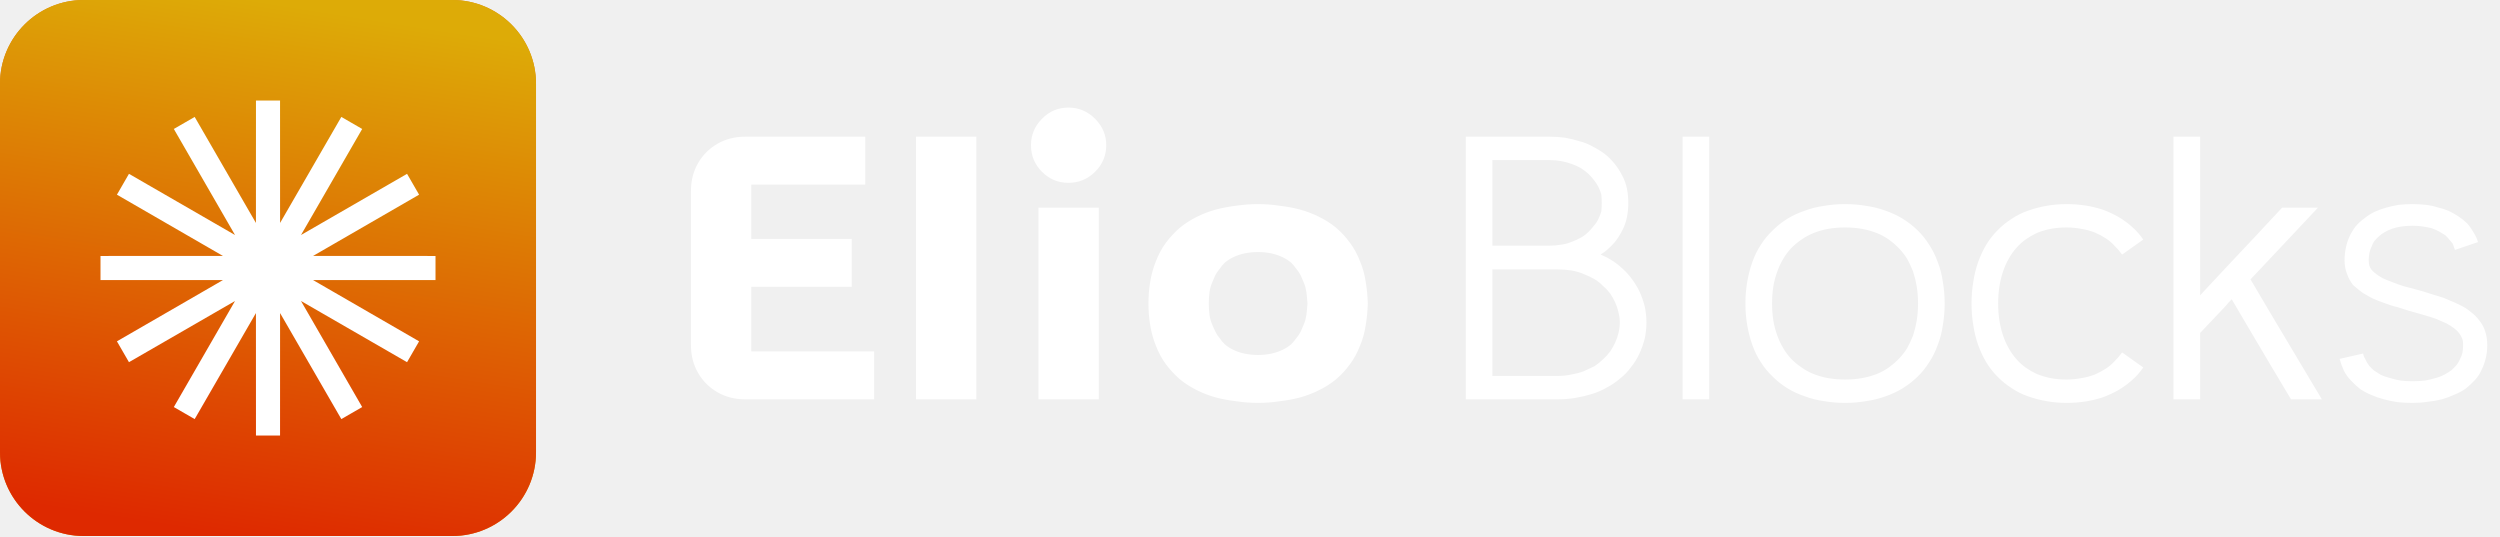
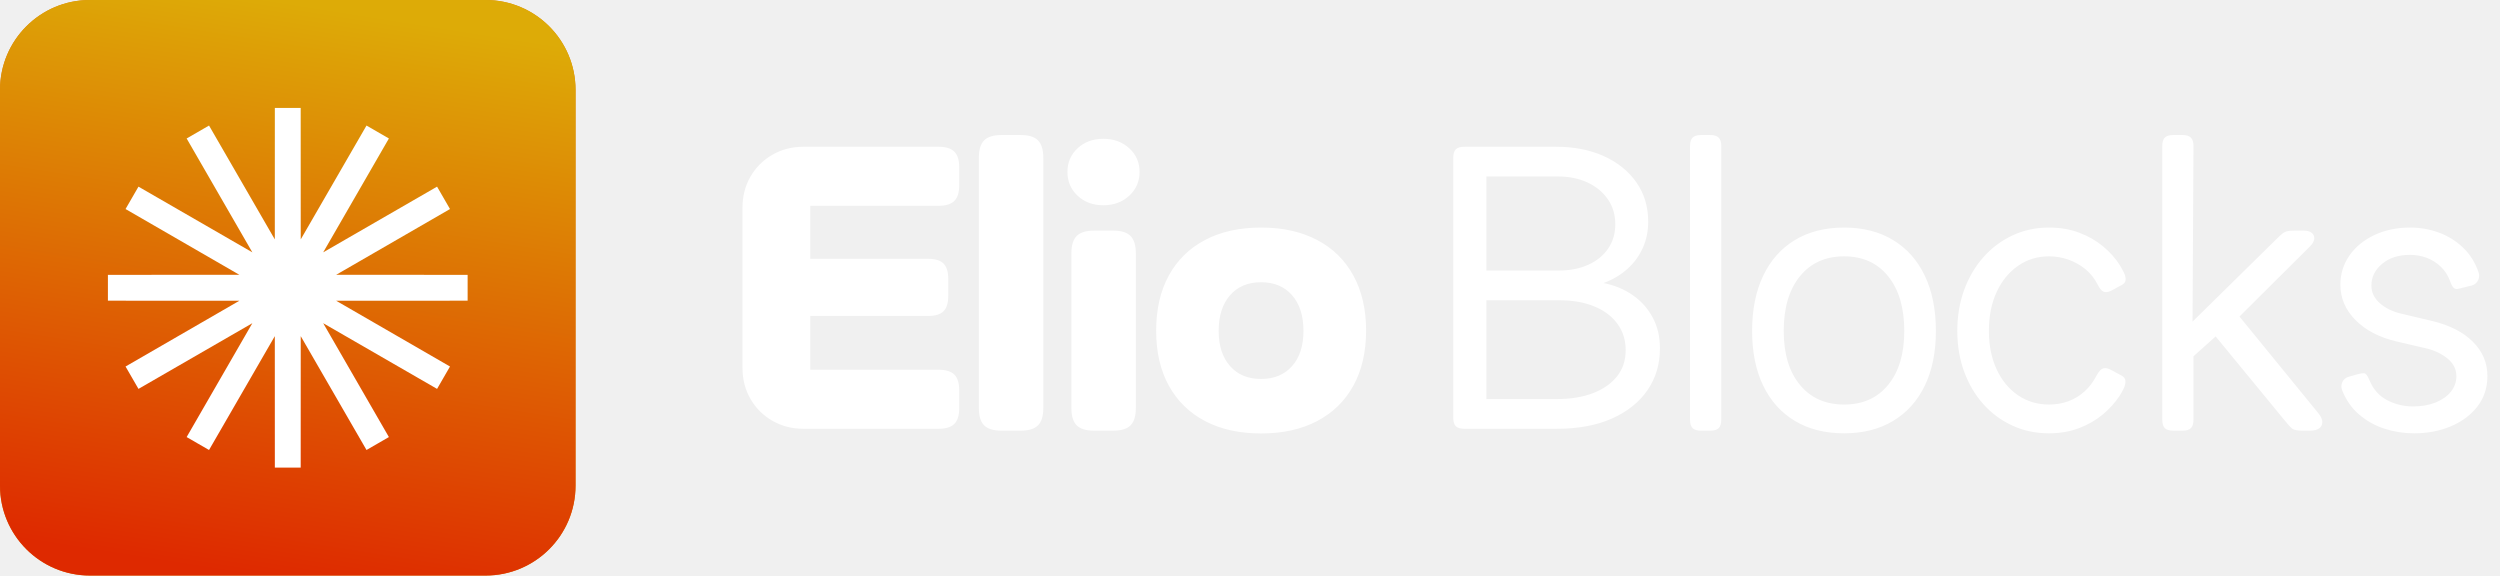
- <svg xmlns="http://www.w3.org/2000/svg" width="597" height="128" viewBox="0 0 597 128" fill="none">
+ <svg xmlns="http://www.w3.org/2000/svg" width="556" height="128" viewBox="0 0 556 128" fill="none">
  <rect width="128" height="128" rx="20" fill="#E0820C" />
  <rect width="128" height="128" rx="20" fill="url(#paint0_linear_1105_415)" />
  <path d="M64 24L64.01 63.96L84 29.36L64.03 63.97L98.64 44L64.04 63.99L104 64L64.04 64.01L98.64 84L64.03 64.03L84 98.64L64.01 64.04L64 104L63.99 64.04L44 98.64L63.97 64.03L29.36 84L63.96 64.01L24 64L63.96 63.99L29.36 44L63.97 63.97L44 29.36L63.99 63.96L64 24Z" stroke="white" stroke-width="5.75" />
  <defs>
    <linearGradient id="paint0_linear_1105_415" x1="74.117" y1="2.072" x2="54.212" y2="127.829" gradientUnits="userSpaceOnUse">
      <stop stop-color="#DDAB07" />
      <stop offset="1" stop-color="#DE2900" />
    </linearGradient>
  </defs>
-   <path d="M177.97 32.64H206.62V44.08H179.41V57.05H203.4V68.49H179.41V83.92H208.74V95.36H177.97Q174.24 95.36 171.32 93.66Q168.39 91.97 166.7 89.05Q165 86.12 165 82.39V45.61Q165 41.88 166.7 38.95Q168.39 36.03 171.32 34.34Q174.24 32.64 177.97 32.64ZM218.74 95.36Q218.74 79.68 218.74 64Q218.74 48.32 218.74 32.64H233.15Q233.15 48.32 233.15 64Q233.15 79.68 233.15 95.36ZM247.98 95.36V49.59H262.39V95.36ZM264.17 34.67Q264.17 38.4 261.5 41.03Q258.83 43.66 255.14 43.66Q251.45 43.66 248.83 41.03Q246.2 38.4 246.2 34.67Q246.2 31.03 248.83 28.36Q251.45 25.69 255.14 25.69Q258.83 25.69 261.5 28.36Q264.17 31.03 264.17 34.67ZM312.22 72.48Q312.14 71.03 311.97 69.75Q311.8 68.58 311.38 67.56Q311.04 66.71 310.63 65.8Q310.19 64.93 309.6 64.25Q309 63.4 308.33 62.73Q307.43 61.97 306.38 61.46Q305.08 60.84 303.66 60.52Q302.16 60.19 300.4 60.19Q298.7 60.19 297.14 60.52Q295.69 60.84 294.43 61.46Q293.37 61.97 292.48 62.73Q291.78 63.4 291.21 64.25Q290.61 64.97 290.19 65.78Q289.76 66.71 289.43 67.56Q289 68.58 288.83 69.77Q288.66 71.07 288.66 72.48Q288.66 73.88 288.83 75.18Q289 76.37 289.43 77.39Q289.76 78.24 290.21 79.15Q290.61 80.02 291.21 80.7Q291.78 81.55 292.48 82.22Q293.37 82.99 294.43 83.49Q295.69 84.12 297.14 84.43Q298.7 84.77 300.4 84.77Q302.16 84.77 303.66 84.43Q305.08 84.12 306.38 83.49Q307.43 82.99 308.33 82.22Q309 81.55 309.6 80.7Q310.19 80.02 310.63 79.15Q311.04 78.24 311.38 77.39Q311.8 76.37 311.97 75.2Q312.14 73.92 312.22 72.48ZM326.63 72.48Q326.55 75.19 326.12 77.73Q325.74 80.28 324.77 82.56Q323.84 85.02 322.37 86.97Q320.9 89.02 319.01 90.61Q317.14 92.14 314.85 93.24Q312.82 94.26 310.36 94.94Q308.07 95.53 305.53 95.83Q302.99 96.21 300.4 96.21Q297.82 96.21 295.27 95.83Q292.73 95.53 290.44 94.94Q288.01 94.27 285.95 93.24Q283.67 92.13 281.8 90.61Q279.93 89 278.41 86.97Q276.97 85.02 276.03 82.56Q275.1 80.27 274.68 77.73Q274.25 75.19 274.25 72.48Q274.25 69.76 274.68 67.22Q275.1 64.68 276.03 62.39Q276.97 59.93 278.41 57.98Q279.93 55.95 281.8 54.34Q283.67 52.82 285.95 51.71Q288.01 50.68 290.44 50.02Q292.73 49.42 295.27 49.12Q297.82 48.74 300.4 48.74Q302.99 48.74 305.53 49.12Q308.07 49.42 310.36 50.02Q312.82 50.69 314.85 51.71Q317.14 52.81 319.01 54.34Q320.9 55.94 322.37 57.98Q323.84 59.93 324.77 62.39Q325.74 64.67 326.12 67.22Q326.55 69.76 326.63 72.48ZM350.03 95.36V64V32.64H370.11Q371.98 32.64 373.76 32.89Q375.62 33.23 377.23 33.74Q378.93 34.17 380.37 35.01Q381.89 35.78 383.25 36.79Q384.52 37.81 385.62 39.17Q386.64 40.44 387.4 41.96Q388.17 43.4 388.51 45.01Q388.84 46.71 388.84 48.45Q388.84 50.18 388.51 51.88Q388.17 53.57 387.4 55.02Q386.64 56.54 385.62 57.81Q384.52 59.08 383.25 60.1Q382.74 60.44 382.23 60.78Q383 61.12 383.67 61.46Q385.45 62.39 386.81 63.58Q388.34 64.85 389.44 66.29Q390.62 67.81 391.47 69.51Q392.24 71.2 392.74 73.07Q393.17 75.02 393.17 76.97Q393.17 79 392.74 80.95Q392.24 82.82 391.47 84.51Q390.62 86.29 389.44 87.73Q388.34 89.26 386.81 90.44Q385.45 91.63 383.67 92.56Q382.06 93.5 380.12 94.09Q378.25 94.68 376.22 95.02Q374.18 95.36 372.06 95.36ZM356.38 64.34V89.77H372.06Q373.67 89.77 375.28 89.43Q376.81 89.17 378.17 88.66Q379.52 88.07 380.71 87.48Q381.89 86.71 382.83 85.78Q383.76 84.93 384.52 83.92Q385.2 82.9 385.71 81.8Q386.22 80.7 386.47 79.6Q386.81 78.32 386.81 76.97Q386.81 75.78 386.47 74.51Q386.22 73.32 385.71 72.22Q385.2 71.12 384.52 70.1Q383.76 69.09 382.83 68.32Q381.89 67.31 380.71 66.63Q379.52 65.95 378.17 65.44Q376.81 64.85 375.28 64.59Q373.67 64.34 372.06 64.34ZM356.38 38.23V58.66H370.11Q371.55 58.66 372.91 58.41Q374.18 58.24 375.37 57.73Q376.56 57.3 377.57 56.71Q378.5 56.2 379.35 55.35Q380.03 54.68 380.62 53.91Q381.3 53.15 381.73 52.22Q382.15 51.37 382.4 50.44Q382.49 49.51 382.49 48.49Q382.49 47.47 382.4 46.46Q382.15 45.61 381.73 44.68Q381.3 43.83 380.62 42.98Q380.03 42.22 379.35 41.54Q378.5 40.78 377.57 40.18Q376.56 39.59 375.37 39.17Q374.18 38.74 372.91 38.49Q371.55 38.23 370.11 38.23ZM401.8 95.36Q401.8 79.68 401.8 64Q401.8 48.32 401.8 32.64H408.16Q408.16 48.32 408.16 64Q408.16 79.68 408.16 95.36ZM458.03 72.48Q458.02 70.33 457.71 68.35Q457.4 66.53 456.83 64.81Q456.21 63.25 455.44 61.83Q454.59 60.48 453.5 59.31Q452.41 58.18 451.17 57.29Q449.82 56.32 448.23 55.67Q446.53 55 444.67 54.66Q442.8 54.32 440.6 54.32Q438.48 54.32 436.52 54.66Q434.65 55 433.03 55.67Q431.44 56.32 430.09 57.29Q428.78 58.18 427.69 59.31Q426.6 60.49 425.83 61.82Q424.98 63.25 424.43 64.81Q423.79 66.53 423.48 68.35Q423.17 70.33 423.17 72.48Q423.17 74.62 423.48 76.6Q423.79 78.42 424.43 80.15Q424.98 81.7 425.83 83.12Q426.6 84.47 427.69 85.64Q428.78 86.77 430.09 87.66Q431.44 88.64 433.03 89.29Q434.65 89.95 436.52 90.29Q438.48 90.63 440.6 90.63Q442.8 90.63 444.67 90.29Q446.53 89.95 448.23 89.29Q449.82 88.64 451.17 87.66Q452.41 86.77 453.5 85.64Q454.59 84.47 455.44 83.12Q456.21 81.7 456.83 80.15Q457.4 78.42 457.71 76.6Q458.02 74.62 458.03 72.48ZM464.39 72.48Q464.38 75.19 463.95 77.66Q463.61 80.13 462.74 82.35Q461.95 84.6 460.71 86.48Q459.48 88.44 457.89 89.98Q456.24 91.57 454.31 92.75Q452.41 93.91 450.24 94.65Q448.02 95.46 445.62 95.79Q443.22 96.21 440.6 96.21Q437.98 96.21 435.57 95.79Q433.17 95.46 431.03 94.65Q428.78 93.91 426.89 92.75Q424.95 91.57 423.37 89.98Q421.72 88.44 420.47 86.47Q419.24 84.6 418.45 82.35Q417.66 80.13 417.24 77.66Q416.81 75.19 416.81 72.48Q416.81 69.76 417.24 67.29Q417.66 64.82 418.45 62.6Q419.24 60.36 420.47 58.48Q421.72 56.51 423.37 54.97Q424.95 53.38 426.89 52.2Q428.78 51.04 431.03 50.3Q433.17 49.49 435.57 49.16Q437.98 48.74 440.6 48.74Q443.22 48.74 445.62 49.16Q448.02 49.49 450.24 50.3Q452.41 51.05 454.31 52.2Q456.24 53.38 457.89 54.97Q459.48 56.51 460.71 58.48Q461.95 60.36 462.74 62.6Q463.61 64.82 463.95 67.29Q464.38 69.76 464.39 72.48ZM506.76 60.79Q505.91 59.61 504.91 58.65Q503.97 57.62 502.8 56.88Q501.54 56.06 500.19 55.5Q498.68 54.92 497.05 54.66Q495.36 54.32 493.49 54.32Q491.44 54.32 489.66 54.66Q487.97 55 486.37 55.65Q484.95 56.32 483.69 57.21Q482.46 58.1 481.44 59.28Q480.45 60.4 479.68 61.8Q478.89 63.15 478.35 64.78Q477.78 66.44 477.47 68.34Q477.16 70.33 477.16 72.48Q477.16 74.62 477.47 76.61Q477.78 78.51 478.35 80.17Q478.89 81.8 479.68 83.15Q480.45 84.55 481.44 85.67Q482.46 86.86 483.69 87.75Q484.95 88.64 486.37 89.3Q487.97 89.95 489.66 90.29Q491.44 90.63 493.49 90.63Q495.36 90.63 497.05 90.29Q498.68 90.03 500.19 89.46Q501.54 88.89 502.8 88.07Q503.97 87.34 504.91 86.31Q505.91 85.34 506.76 84.16L511.81 87.75Q510.65 89.46 509.09 90.81Q507.59 92.15 505.84 93.17Q504.1 94.16 502.11 94.89Q500.13 95.54 497.98 95.88Q495.78 96.21 493.49 96.21Q491.02 96.21 488.72 95.8Q486.4 95.39 484.32 94.65Q482.16 93.91 480.34 92.66Q478.5 91.49 477.01 89.95Q475.42 88.35 474.28 86.45Q473.14 84.5 472.34 82.27Q471.57 80.05 471.21 77.58Q470.8 75.12 470.8 72.48Q470.8 69.83 471.21 67.38Q471.57 64.9 472.34 62.69Q473.14 60.45 474.28 58.5Q475.42 56.6 477.01 55Q478.5 53.46 480.34 52.29Q482.16 51.05 484.32 50.3Q486.4 49.56 488.72 49.15Q491.02 48.74 493.49 48.74Q495.78 48.74 497.98 49.07Q500.13 49.41 502.11 50.06Q504.1 50.79 505.84 51.78Q507.59 52.8 509.09 54.14Q510.65 55.5 511.81 57.21ZM519.03 95.36V64V32.64H525.39V70.53Q525.9 69.93 526.41 69.42Q529.46 66.12 532.47 62.94Q535.47 59.76 538.53 56.5Q541.58 53.24 544.97 49.59H553.53Q550.14 53.24 546.45 57.13Q542.76 61.03 538.95 65.1Q538.19 65.86 537.42 66.71Q539.71 70.61 542.17 74.76Q545.31 80.02 548.44 85.27Q551.58 90.53 554.46 95.36H547.09Q544.2 90.53 541.58 86.12Q538.95 81.71 536.32 77.22Q534.71 74.43 532.93 71.46Q532.17 72.22 531.49 73.07Q528.35 76.37 525.39 79.51V95.36ZM586.24 59.68Q585.99 58.91 585.73 58.24Q585.31 57.64 584.89 57.22Q584.46 56.63 583.87 56.12Q583.19 55.69 582.43 55.27Q581.67 54.85 580.73 54.51Q579.72 54.25 578.53 54.08Q577.43 53.91 576.16 53.91Q574.72 53.91 573.53 54.08Q572.34 54.25 571.33 54.59Q570.31 54.93 569.46 55.44Q568.7 55.86 568.11 56.41Q567.51 56.97 567 57.56Q566.58 58.15 566.33 58.91Q565.99 59.59 565.82 60.36Q565.65 61.2 565.65 62.22Q565.65 62.9 565.82 63.49Q565.99 64 566.33 64.42Q566.75 64.93 567.43 65.44Q568.11 65.95 569.04 66.46Q569.97 66.88 571.33 67.39Q572.34 67.81 573.95 68.32Q574.63 68.49 575.35 68.7Q576.07 68.92 576.84 69.09Q577.77 69.34 578.62 69.59L580.23 70.1Q581.07 70.36 581.88 70.61Q582.68 70.87 583.53 71.12Q585.14 71.8 586.5 72.39Q587.26 72.73 587.98 73.11Q588.7 73.49 589.29 73.92Q589.97 74.43 590.57 74.93Q591.16 75.44 591.67 76.04Q592.85 77.39 593.36 78.83Q593.96 80.53 593.96 82.39Q593.96 84 593.62 85.44Q593.28 86.97 592.6 88.33Q592.01 89.68 590.99 90.78Q589.97 91.88 588.79 92.82Q587.6 93.66 586.07 94.26Q584.63 94.94 583.11 95.36Q581.5 95.78 579.72 95.95Q578.02 96.21 576.07 96.21Q574.29 96.21 572.6 96.04Q570.82 95.78 569.29 95.36Q567.68 94.94 566.33 94.34Q564.88 93.75 563.61 92.9Q562.43 91.97 561.49 90.95Q560.39 89.85 559.71 88.49Q559.12 87.22 558.7 85.7L564.29 84.43Q564.46 85.19 564.88 85.87Q565.22 86.63 565.73 87.31Q566.24 87.9 566.92 88.49Q567.68 89 568.53 89.51Q569.46 89.94 570.73 90.27Q571.83 90.61 573.19 90.87Q574.55 91.04 576.12 91.04Q577.68 91.04 579.12 90.87Q580.48 90.61 581.67 90.27Q582.85 89.94 583.79 89.43Q584.72 88.92 585.4 88.41Q586.07 87.82 586.58 87.22Q587.18 86.46 587.43 85.78Q587.85 85.02 588.02 84.26Q588.19 83.32 588.19 82.39Q588.19 81.88 588.15 81.54Q588.11 81.21 587.94 80.78Q587.85 80.53 587.68 80.23Q587.51 79.93 587.26 79.6Q586.84 79 586.07 78.41Q585.31 77.82 584.21 77.22Q583.11 76.71 581.67 76.12Q580.48 75.7 578.7 75.19Q577.85 74.93 577.05 74.72Q576.24 74.51 575.39 74.26Q574.63 74 573.91 73.79Q573.19 73.58 572.43 73.32Q571.67 73.15 570.9 72.9Q570.14 72.65 569.46 72.39Q567.94 71.88 566.66 71.29Q566.07 71.03 565.39 70.61L564.21 69.93Q563.61 69.51 563.06 69.04Q562.51 68.58 561.92 68.07Q560.99 66.88 560.48 65.44Q559.88 63.92 559.88 62.22Q559.88 60.69 560.18 59.21Q560.48 57.73 561.07 56.46Q561.66 55.19 562.51 54.08Q563.44 52.98 564.63 52.13Q565.65 51.29 567 50.61Q568.28 50.02 569.8 49.59Q571.24 49.17 572.85 48.91Q574.46 48.74 576.16 48.74Q577.68 48.74 579.21 48.91Q580.73 49.08 582.09 49.51Q583.53 49.85 584.72 50.35Q585.99 50.95 587.01 51.63Q588.19 52.39 589.13 53.32Q589.97 54.25 590.65 55.44Q591.41 56.63 591.75 57.81Z" fill="#FFFFFF" />
+   <path d="M178.69 95.36Q174.86 95.36 171.76 93.57Q168.67 91.78 166.9 88.71Q165.13 85.64 165.13 81.81V46.19Q165.13 42.36 166.9 39.29Q168.67 36.22 171.76 34.43Q174.86 32.64 178.69 32.64H208.74Q211.14 32.64 212.23 33.71Q213.33 34.79 213.33 37.23V41.19Q213.33 43.63 212.23 44.7Q211.14 45.77 208.74 45.77H180.2V57.56H206.43Q208.78 57.56 209.84 58.61Q210.89 59.66 210.89 62.02V65.81Q210.89 68.17 209.84 69.22Q208.78 70.27 206.43 70.27H180.2V82.23H208.74Q211.14 82.23 212.23 83.3Q213.33 84.37 213.33 86.81V90.77Q213.33 93.21 212.23 94.29Q211.14 95.36 208.74 95.36ZM227.01 30.03Q229.67 30.03 230.85 31.22Q232.03 32.41 232.03 35.06V90.78Q232.03 93.42 230.85 94.6Q229.67 95.78 227.01 95.78Q226.42 95.78 226.01 95.78Q225.59 95.78 225.23 95.78Q224.86 95.78 224.5 95.78Q224.15 95.78 223.73 95.78Q223.31 95.78 222.73 95.78Q220.05 95.78 218.87 94.6Q217.7 93.42 217.7 90.78V35.06Q217.7 32.41 218.87 31.22Q220.05 30.03 222.73 30.03Q223.31 30.03 223.73 30.03Q224.15 30.03 224.53 30.03Q224.9 30.03 225.25 30.03Q225.59 30.03 226.01 30.03Q226.42 30.03 227.01 30.03ZM243.31 95.78Q240.64 95.78 239.46 94.6Q238.28 93.42 238.28 90.78V56.32Q238.28 53.67 239.46 52.48Q240.64 51.29 243.31 51.29Q243.89 51.29 244.31 51.29Q244.73 51.29 245.11 51.29Q245.49 51.29 245.83 51.29Q246.18 51.29 246.59 51.29Q247 51.29 247.6 51.29Q250.26 51.29 251.43 52.48Q252.61 53.67 252.61 56.32V90.78Q252.61 93.42 251.43 94.6Q250.26 95.78 247.6 95.78Q247 95.78 246.59 95.78Q246.18 95.78 245.81 95.78Q245.45 95.78 245.09 95.78Q244.73 95.78 244.31 95.78Q243.89 95.78 243.31 95.78ZM253.44 38.24Q253.44 41.4 251.15 43.52Q248.85 45.65 245.4 45.65Q241.91 45.65 239.65 43.52Q237.4 41.4 237.4 38.24Q237.4 35.08 239.65 32.98Q241.91 30.87 245.4 30.87Q248.85 30.87 251.15 32.98Q253.44 35.08 253.44 38.24ZM303.82 73.53Q303.82 80.63 301 85.75Q298.19 90.88 292.94 93.64Q287.7 96.4 280.46 96.4Q273.23 96.4 267.99 93.64Q262.76 90.88 259.94 85.76Q257.13 80.64 257.13 73.53Q257.13 66.43 259.94 61.28Q262.76 56.14 267.99 53.38Q273.23 50.61 280.46 50.61Q287.7 50.61 292.94 53.38Q298.19 56.14 301 61.3Q303.82 66.45 303.82 73.53ZM271.03 73.58Q271.03 78.55 273.56 81.41Q276.08 84.28 280.46 84.28Q284.83 84.28 287.36 81.42Q289.89 78.56 289.89 73.58Q289.89 68.55 287.36 65.66Q284.84 62.77 280.46 62.77Q276.08 62.77 273.56 65.67Q271.03 68.57 271.03 73.58ZM325.73 95.36Q324.34 95.36 323.77 94.79Q323.2 94.22 323.2 92.83V35.17Q323.2 33.78 323.77 33.21Q324.34 32.64 325.73 32.64H346.06Q352.08 32.64 356.69 34.72Q361.3 36.81 363.93 40.55Q366.56 44.3 366.56 49.31Q366.56 52.47 365.36 55.14Q364.16 57.81 361.93 59.81Q359.7 61.81 356.63 62.95Q360.25 63.66 363.09 65.62Q365.93 67.58 367.55 70.59Q369.17 73.6 369.17 77.47Q369.17 82.77 366.39 86.79Q363.61 90.81 358.48 93.09Q353.34 95.36 346.27 95.36ZM330.57 66.78V88.75H346.31Q350.82 88.75 354.25 87.45Q357.68 86.14 359.61 83.72Q361.55 81.3 361.55 77.89Q361.55 74.52 359.72 72.02Q357.89 69.51 354.58 68.15Q351.28 66.78 346.78 66.78ZM330.57 39.25V60.17H346.56Q350.44 60.17 353.28 58.86Q356.12 57.56 357.68 55.24Q359.24 52.93 359.24 49.9Q359.24 46.7 357.59 44.32Q355.95 41.94 353.09 40.6Q350.23 39.25 346.48 39.25ZM380.37 30.03Q381.67 30.03 382.24 30.62Q382.81 31.21 382.81 32.47V93.34Q382.81 94.64 382.24 95.21Q381.67 95.78 380.37 95.78Q380.11 95.78 379.9 95.78Q379.69 95.78 379.52 95.78Q379.36 95.78 379.17 95.78Q378.98 95.78 378.77 95.78Q378.56 95.78 378.3 95.78Q377 95.78 376.43 95.21Q375.86 94.64 375.86 93.34V32.47Q375.86 31.21 376.43 30.62Q377 30.03 378.3 30.03Q378.56 30.03 378.77 30.03Q378.98 30.03 379.17 30.03Q379.36 30.03 379.52 30.03Q379.69 30.03 379.9 30.03Q380.11 30.03 380.37 30.03ZM430.54 73.6Q430.54 80.67 428.08 85.76Q425.62 90.86 421.03 93.61Q416.44 96.37 410.13 96.37Q403.77 96.37 399.18 93.61Q394.59 90.86 392.13 85.76Q389.67 80.67 389.67 73.6Q389.67 66.48 392.13 61.33Q394.59 56.17 399.18 53.39Q403.77 50.61 410.13 50.61Q416.44 50.61 421.03 53.39Q425.62 56.17 428.08 61.33Q430.54 66.48 430.54 73.6ZM396.7 73.6Q396.7 81.22 400.3 85.59Q403.9 89.97 410.13 89.97Q416.36 89.97 419.93 85.59Q423.51 81.22 423.51 73.6Q423.51 65.89 419.93 61.45Q416.36 57.01 410.13 57.01Q403.9 57.01 400.3 61.45Q396.7 65.89 396.7 73.6ZM471.37 88.08Q469.9 90.31 467.63 92.2Q465.35 94.1 462.34 95.23Q459.33 96.37 455.71 96.37Q451.25 96.37 447.53 94.64Q443.8 92.92 441.07 89.85Q438.33 86.77 436.81 82.61Q435.3 78.44 435.3 73.6Q435.3 68.71 436.81 64.53Q438.33 60.34 441.09 57.22Q443.84 54.11 447.57 52.36Q451.29 50.61 455.71 50.61Q459.38 50.61 462.41 51.75Q465.44 52.89 467.73 54.8Q470.03 56.72 471.46 58.99Q471.92 59.75 472.34 60.59Q472.76 61.43 472.74 62.17Q472.72 62.91 471.92 63.37Q471.63 63.49 471.42 63.62Q471.21 63.75 471.04 63.83L470.66 64.04Q470.45 64.17 470.22 64.29Q469.98 64.42 469.73 64.55Q468.93 64.97 468.36 64.97Q467.8 64.97 467.33 64.51Q466.87 64.04 466.45 63.16Q465.44 61.22 463.78 59.85Q462.11 58.49 460.03 57.75Q457.95 57.01 455.71 57.01Q451.84 57.01 448.81 59.12Q445.78 61.22 444.05 64.95Q442.33 68.67 442.33 73.6Q442.33 78.44 444.05 82.14Q445.78 85.85 448.81 87.91Q451.84 89.97 455.71 89.97Q457.99 89.97 459.99 89.24Q461.99 88.5 463.56 87.09Q465.14 85.68 466.15 83.74Q466.62 82.86 467.08 82.37Q467.54 81.89 468.13 81.87Q468.72 81.85 469.56 82.31Q469.82 82.44 470.05 82.56Q470.28 82.69 470.47 82.79Q470.66 82.9 470.87 83.01Q471.08 83.11 471.31 83.24Q471.54 83.36 471.84 83.53Q472.68 83.99 472.7 84.77Q472.72 85.55 472.3 86.42Q471.88 87.28 471.37 88.08ZM483.33 95.78Q482.02 95.78 481.45 95.21Q480.89 94.64 480.89 93.34V32.47Q480.89 31.17 481.45 30.6Q482.02 30.03 483.33 30.03H485.39Q486.7 30.03 487.26 30.62Q487.83 31.21 487.83 32.47L487.62 71.53L505.93 53.52Q506.94 52.51 507.49 52.05Q508.04 51.58 508.63 51.43Q509.22 51.29 510.27 51.29H512.33Q513.55 51.29 514.16 51.81Q514.77 52.34 514.69 53.14Q514.6 53.94 513.76 54.78L498.06 70.4L515.61 91.91Q516.46 92.96 516.48 93.84Q516.5 94.73 515.8 95.25Q515.11 95.78 513.76 95.78H512.04Q510.39 95.78 509.81 95.34Q509.22 94.9 507.91 93.26L492.76 74.82L487.83 79.24V93.34Q487.83 94.64 487.26 95.21Q486.7 95.78 485.39 95.78ZM553.2 83.62Q553.2 87.49 551.02 90.35Q548.83 93.21 545.12 94.79Q541.42 96.37 536.87 96.37Q533.46 96.37 530.3 95.34Q527.15 94.31 524.66 92.18Q522.18 90.06 520.88 86.77Q520.54 85.85 520.94 84.96Q521.34 84.08 522.39 83.78Q522.64 83.7 522.9 83.64Q523.15 83.57 523.36 83.51Q523.57 83.45 523.8 83.38Q524.03 83.32 524.29 83.24Q525.25 82.98 525.8 83.01Q526.35 83.03 526.98 84.58Q528.2 87.57 530.87 88.98Q533.55 90.39 536.66 90.39Q539.52 90.39 541.69 89.51Q543.86 88.62 545.08 87.11Q546.3 85.59 546.3 83.66Q546.3 81.38 544.39 79.79Q542.47 78.19 539.73 77.51L532.87 75.91Q527.23 74.57 523.86 71.18Q520.5 67.79 520.5 63.33Q520.5 59.71 522.52 56.82Q524.54 53.94 528.05 52.28Q531.57 50.61 536.03 50.61Q539.36 50.61 542.41 51.73Q545.46 52.85 547.77 55.06Q550.09 57.26 551.23 60.55Q551.44 61.18 551.31 61.79Q551.18 62.4 550.76 62.86Q550.34 63.33 549.58 63.54Q549.33 63.58 549.08 63.64Q548.83 63.71 548.62 63.77Q548.41 63.83 548.17 63.89Q547.94 63.96 547.65 64Q546.97 64.21 546.51 64.27Q546.05 64.34 545.67 63.98Q545.29 63.62 544.91 62.57Q544.24 60.67 542.87 59.35Q541.5 58.02 539.73 57.35Q537.97 56.68 535.99 56.68Q532.16 56.68 529.78 58.68Q527.4 60.67 527.4 63.49Q527.4 65.77 529.25 67.41Q531.1 69.05 533.88 69.72L541 71.41Q546.76 72.8 549.98 76.02Q553.2 79.24 553.2 83.62Z" fill="#FFFFFF" />
</svg>
